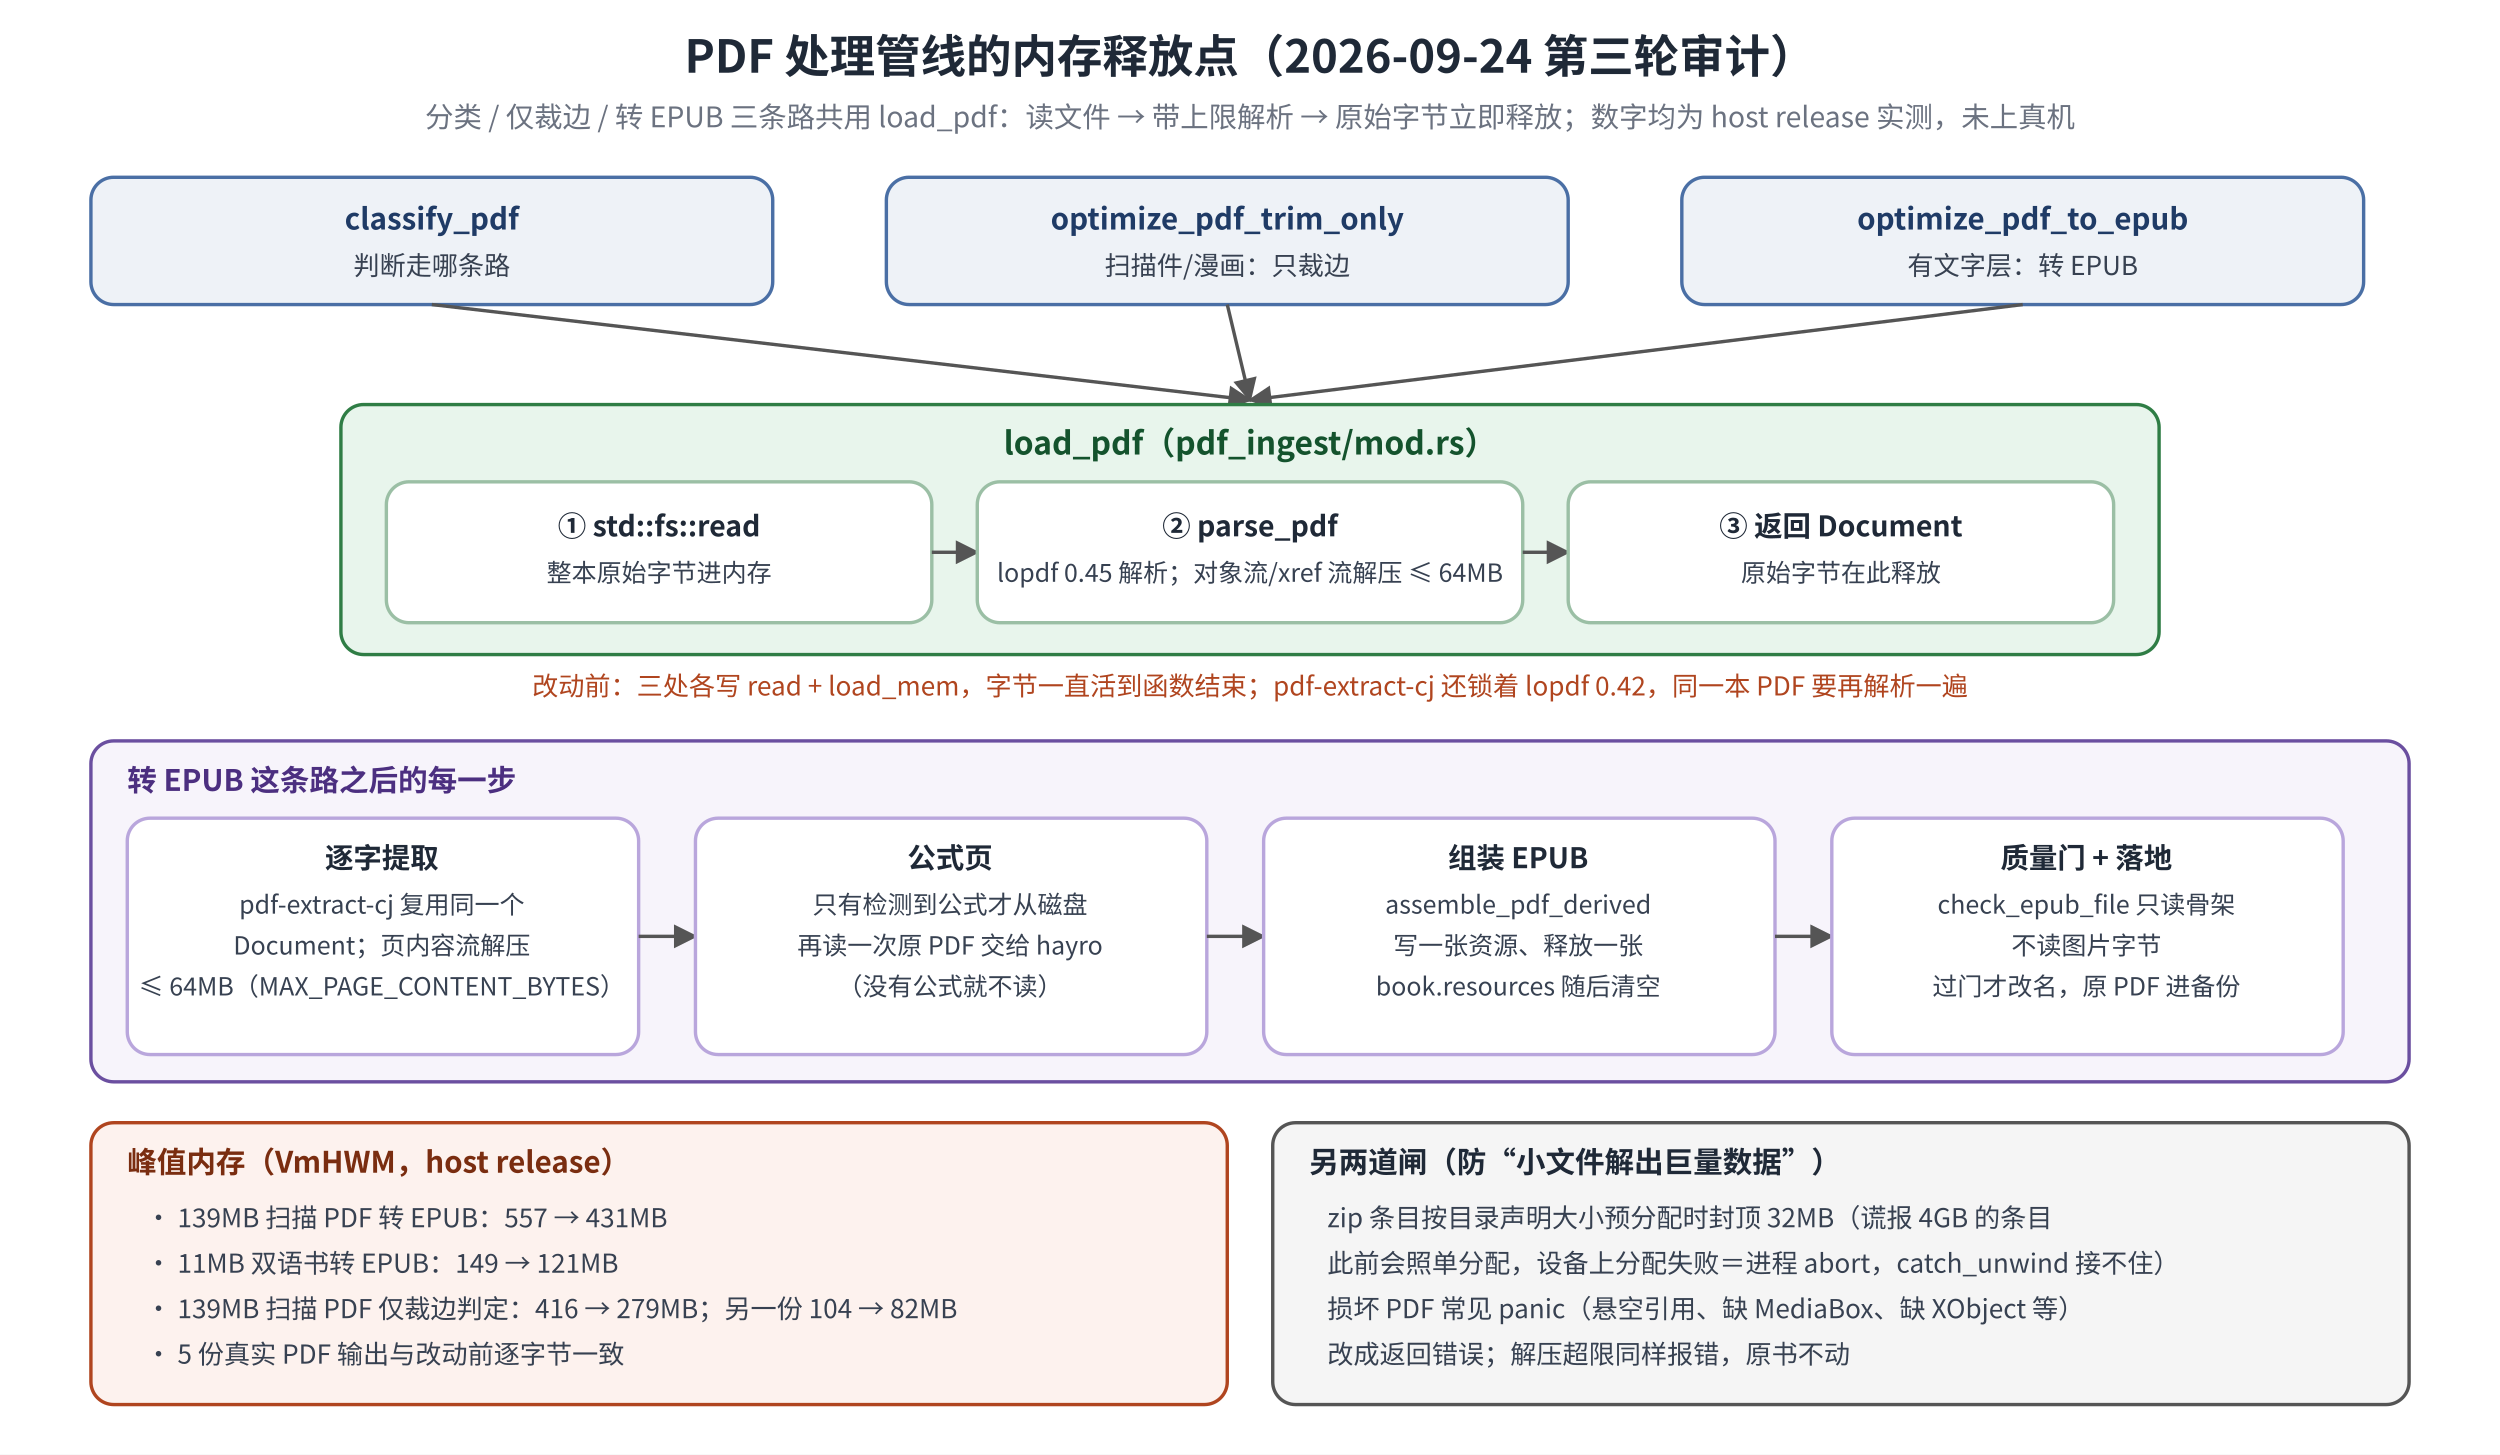
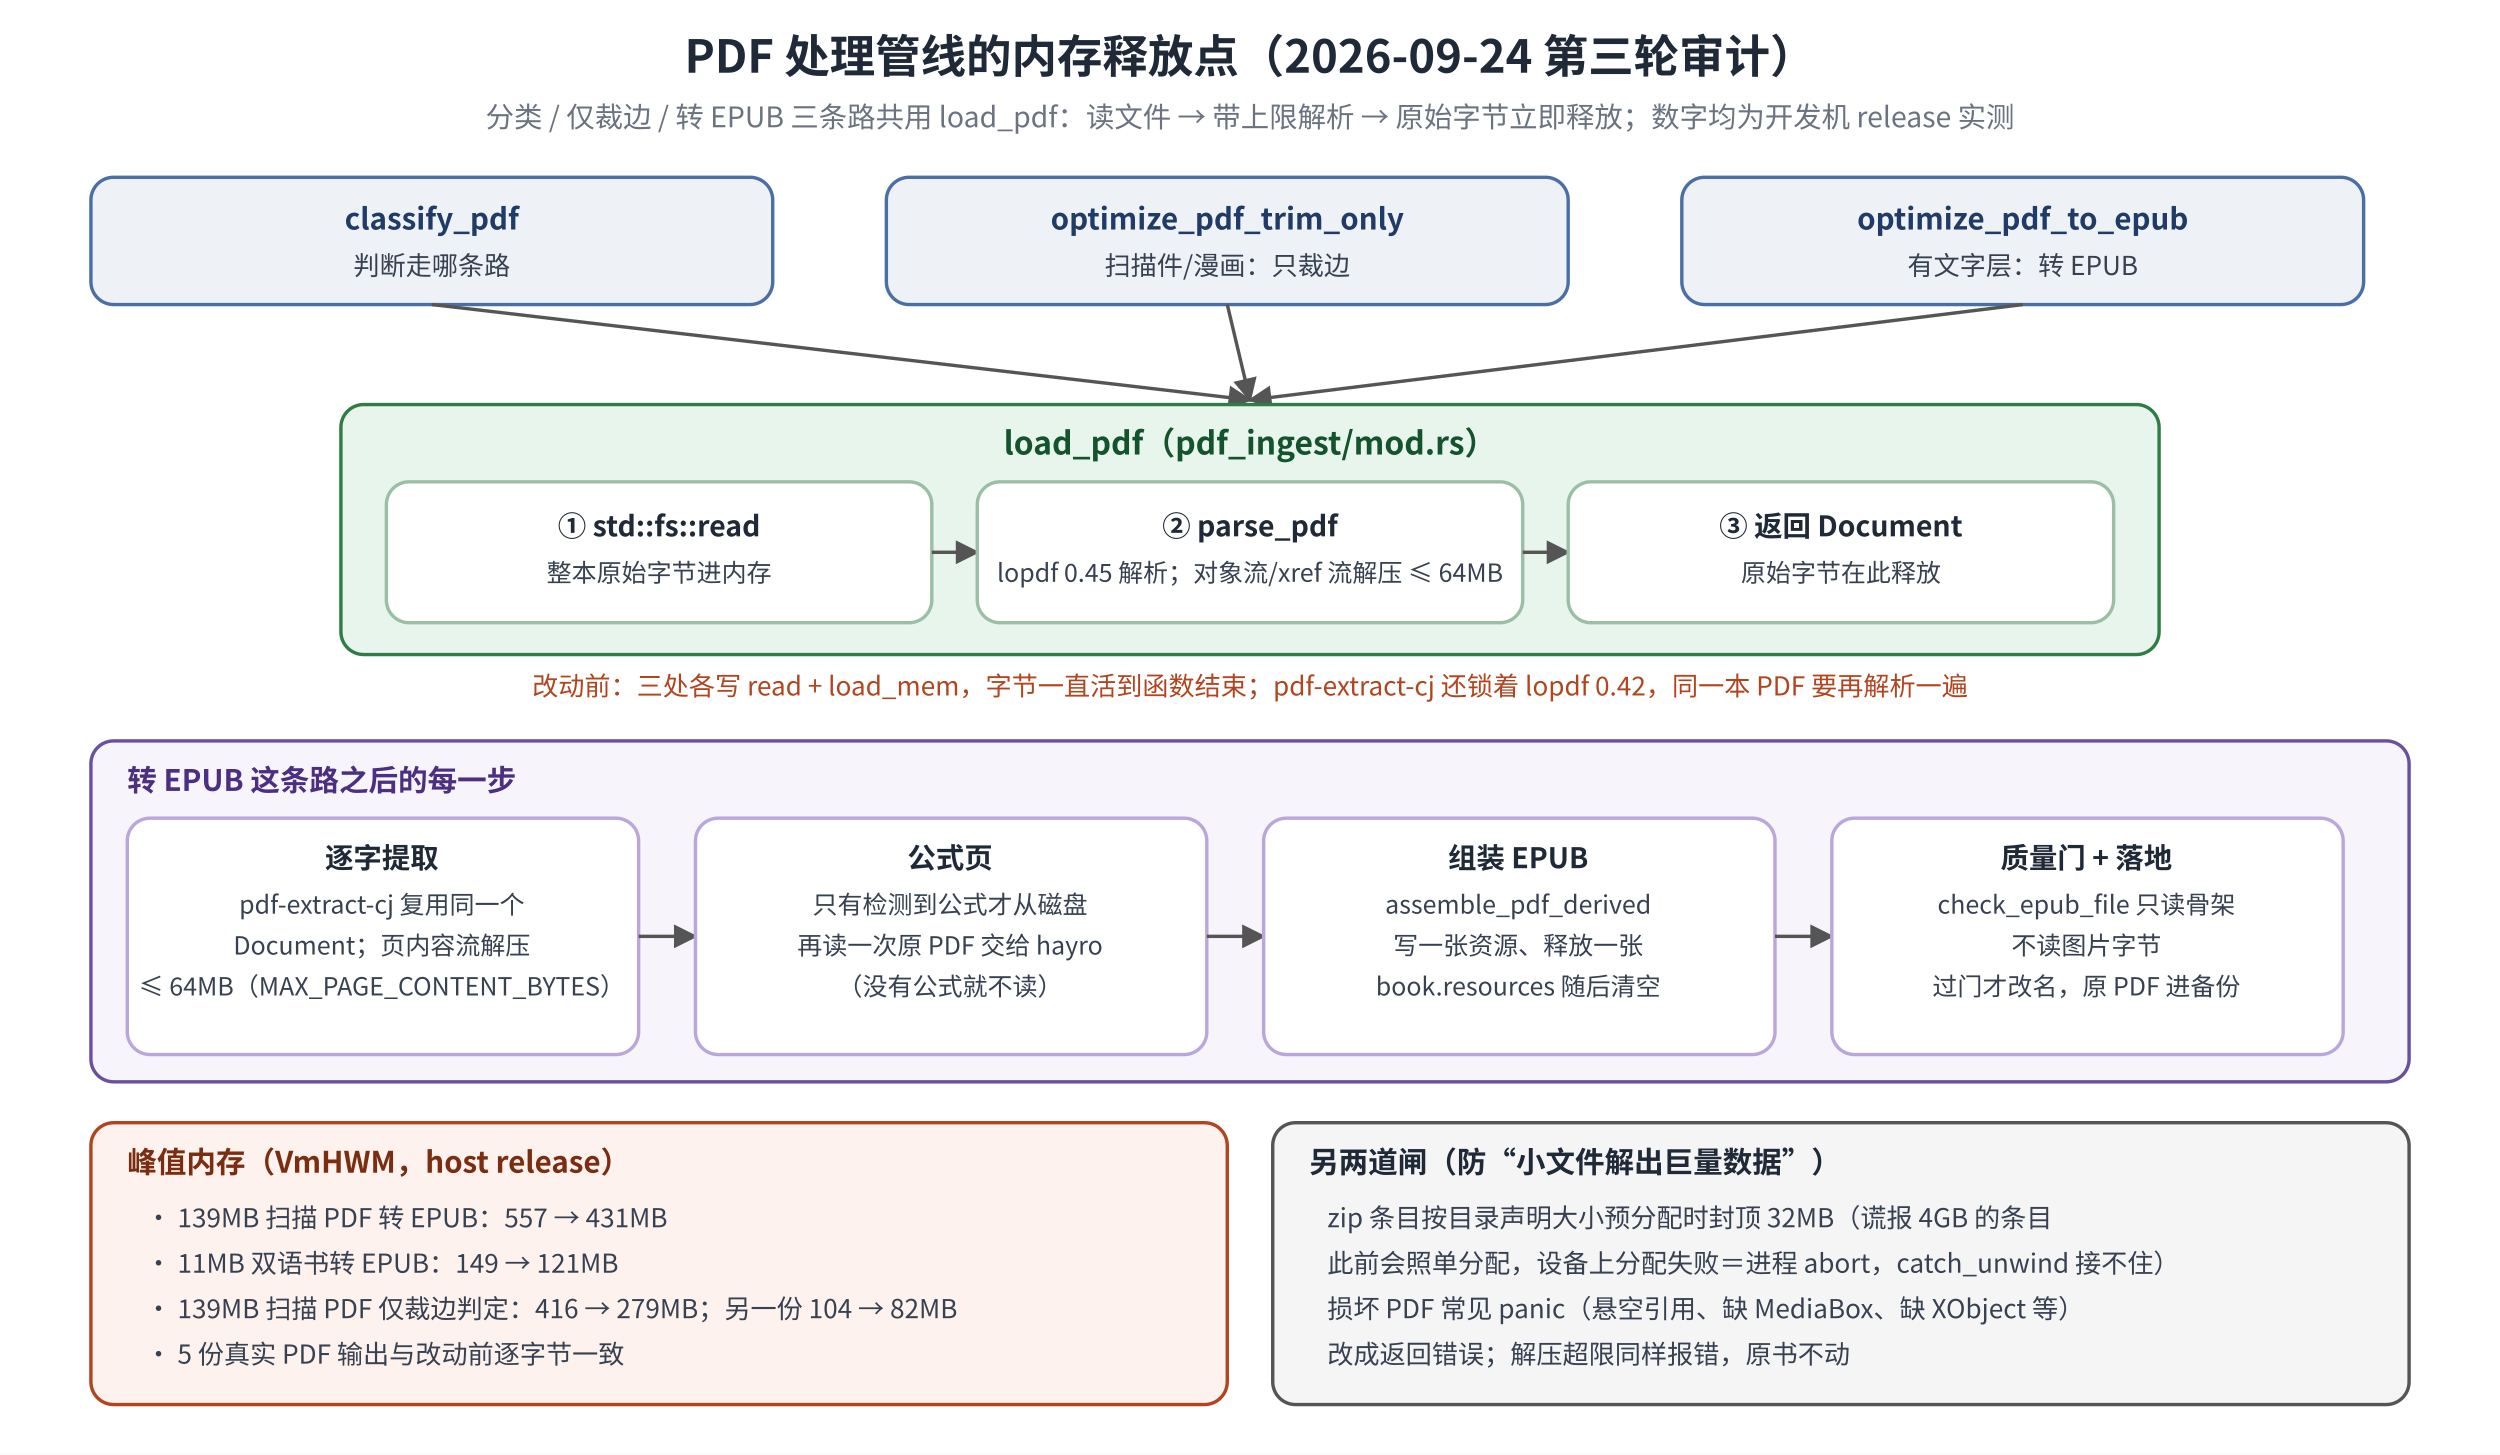
<svg xmlns="http://www.w3.org/2000/svg" width="1100" height="640" viewBox="0 0 1100 640" font-family="Noto Sans CJK SC, sans-serif">
  <defs>
    <marker id="pm-a" viewBox="0 0 10 10" refX="9" refY="5" markerWidth="7" markerHeight="7" orient="auto-start-reverse">
      <path d="M0,0 L10,5 L0,10 z" fill="#555" />
    </marker>
  </defs>
  <rect width="1100" height="640" fill="#ffffff" />
  <text x="550.0" y="32" font-size="20" fill="#1f2937" text-anchor="middle" font-weight="bold">PDF 处理管线的内存释放点（2026-09-24 第三轮审计）</text>
-   <text x="550.0" y="56" font-size="12.5" fill="#6b7280" text-anchor="middle">分类 / 仅裁边 / 转 EPUB 三条路共用 load_pdf：读文件 → 带上限解析 → 原始字节立即释放；数字均为 host release 实测，未上真机</text>
+   <text x="550.0" y="56" font-size="12.5" fill="#6b7280" text-anchor="middle">分类 / 仅裁边 / 转 EPUB 三条路共用 load_pdf：读文件 → 带上限解析 → 原始字节立即释放；数字均为开发机 release 实测</text>
  <rect x="40" y="78" width="300" height="56" rx="10" fill="#eef2f7" stroke="#4a6fa5" stroke-width="1.5" />
  <text x="190" y="101" font-size="13" fill="#1f3b66" text-anchor="middle" font-weight="bold">classify_pdf</text>
  <text x="190" y="121" font-size="11.5" fill="#374151" text-anchor="middle">判断走哪条路</text>
  <line x1="190" y1="134" x2="550" y2="176" stroke="#555" stroke-width="1.5" marker-end="url(#pm-a)" />
  <rect x="390" y="78" width="300" height="56" rx="10" fill="#eef2f7" stroke="#4a6fa5" stroke-width="1.5" />
  <text x="540" y="101" font-size="13" fill="#1f3b66" text-anchor="middle" font-weight="bold">optimize_pdf_trim_only</text>
  <text x="540" y="121" font-size="11.5" fill="#374151" text-anchor="middle">扫描件/漫画：只裁边</text>
  <line x1="540" y1="134" x2="550" y2="176" stroke="#555" stroke-width="1.5" marker-end="url(#pm-a)" />
  <rect x="740" y="78" width="300" height="56" rx="10" fill="#eef2f7" stroke="#4a6fa5" stroke-width="1.5" />
  <text x="890" y="101" font-size="13" fill="#1f3b66" text-anchor="middle" font-weight="bold">optimize_pdf_to_epub</text>
  <text x="890" y="121" font-size="11.5" fill="#374151" text-anchor="middle">有文字层：转 EPUB</text>
  <line x1="890" y1="134" x2="550" y2="176" stroke="#555" stroke-width="1.5" marker-end="url(#pm-a)" />
  <rect x="150" y="178" width="800" height="110" rx="10" fill="#e8f5ec" stroke="#2f7d45" stroke-width="1.5" />
  <text x="550" y="200" font-size="14" fill="#14532d" text-anchor="middle" font-weight="bold">load_pdf（pdf_ingest/mod.rs）</text>
  <rect x="170" y="212" width="240" height="62" rx="10" fill="#ffffff" stroke="#9bbfa5" stroke-width="1.5" />
  <text x="290" y="236" font-size="12.5" fill="#1f2937" text-anchor="middle" font-weight="bold">① std::fs::read</text>
  <text x="290" y="256" font-size="11" fill="#374151" text-anchor="middle">整本原始字节进内存</text>
  <line x1="410" y1="243" x2="430" y2="243" stroke="#555" stroke-width="1.5" marker-end="url(#pm-a)" />
  <rect x="430" y="212" width="240" height="62" rx="10" fill="#ffffff" stroke="#9bbfa5" stroke-width="1.5" />
  <text x="550" y="236" font-size="12.5" fill="#1f2937" text-anchor="middle" font-weight="bold">② parse_pdf</text>
  <text x="550" y="256" font-size="11" fill="#374151" text-anchor="middle">lopdf 0.45 解析；对象流/xref 流解压 ≤ 64MB</text>
  <line x1="670" y1="243" x2="690" y2="243" stroke="#555" stroke-width="1.5" marker-end="url(#pm-a)" />
  <rect x="690" y="212" width="240" height="62" rx="10" fill="#ffffff" stroke="#9bbfa5" stroke-width="1.5" />
  <text x="810" y="236" font-size="12.5" fill="#1f2937" text-anchor="middle" font-weight="bold">③ 返回 Document</text>
  <text x="810" y="256" font-size="11" fill="#374151" text-anchor="middle">原始字节在此释放</text>
  <text x="550" y="306" font-size="11.5" fill="#b0451f" text-anchor="middle">改动前：三处各写 read + load_mem，字节一直活到函数结束；pdf-extract-cj 还锁着 lopdf 0.42，同一本 PDF 要再解析一遍</text>
  <rect x="40" y="326" width="1020" height="150" rx="10" fill="#f7f4fb" stroke="#6b4fa0" stroke-width="1.5" />
  <text x="56" y="348" font-size="13" fill="#4c2f80" text-anchor="start" font-weight="bold">转 EPUB 这条路之后的每一步</text>
  <rect x="56" y="360" width="225" height="104" rx="10" fill="#ffffff" stroke="#b9a6dc" stroke-width="1.5" />
  <text x="168" y="382" font-size="12.5" fill="#1f2937" text-anchor="middle" font-weight="bold">逐字提取</text>
  <text x="168" y="402" font-size="11" fill="#374151" text-anchor="middle">pdf-extract-cj 复用同一个</text>
  <text x="168" y="420" font-size="11" fill="#374151" text-anchor="middle">Document；页内容流解压</text>
  <text x="168" y="438" font-size="11" fill="#374151" text-anchor="middle">≤ 64MB（MAX_PAGE_CONTENT_BYTES）</text>
  <line x1="281" y1="412" x2="306" y2="412" stroke="#555" stroke-width="1.5" marker-end="url(#pm-a)" />
  <rect x="306" y="360" width="225" height="104" rx="10" fill="#ffffff" stroke="#b9a6dc" stroke-width="1.5" />
  <text x="418" y="382" font-size="12.5" fill="#1f2937" text-anchor="middle" font-weight="bold">公式页</text>
  <text x="418" y="402" font-size="11" fill="#374151" text-anchor="middle">只有检测到公式才从磁盘</text>
  <text x="418" y="420" font-size="11" fill="#374151" text-anchor="middle">再读一次原 PDF 交给 hayro</text>
  <text x="418" y="438" font-size="11" fill="#374151" text-anchor="middle">（没有公式就不读）</text>
  <line x1="531" y1="412" x2="556" y2="412" stroke="#555" stroke-width="1.5" marker-end="url(#pm-a)" />
  <rect x="556" y="360" width="225" height="104" rx="10" fill="#ffffff" stroke="#b9a6dc" stroke-width="1.5" />
  <text x="668" y="382" font-size="12.5" fill="#1f2937" text-anchor="middle" font-weight="bold">组装 EPUB</text>
  <text x="668" y="402" font-size="11" fill="#374151" text-anchor="middle">assemble_pdf_derived</text>
  <text x="668" y="420" font-size="11" fill="#374151" text-anchor="middle">写一张资源、释放一张</text>
  <text x="668" y="438" font-size="11" fill="#374151" text-anchor="middle">book.resources 随后清空</text>
  <line x1="781" y1="412" x2="806" y2="412" stroke="#555" stroke-width="1.5" marker-end="url(#pm-a)" />
  <rect x="806" y="360" width="225" height="104" rx="10" fill="#ffffff" stroke="#b9a6dc" stroke-width="1.5" />
  <text x="918" y="382" font-size="12.5" fill="#1f2937" text-anchor="middle" font-weight="bold">质量门 + 落地</text>
  <text x="918" y="402" font-size="11" fill="#374151" text-anchor="middle">check_epub_file 只读骨架</text>
  <text x="918" y="420" font-size="11" fill="#374151" text-anchor="middle">不读图片字节</text>
  <text x="918" y="438" font-size="11" fill="#374151" text-anchor="middle">过门才改名，原 PDF 进备份</text>
  <rect x="40" y="494" width="500" height="124" rx="10" fill="#fdf2ee" stroke="#b0451f" stroke-width="1.5" />
  <text x="56" y="516" font-size="13" fill="#7a2d10" text-anchor="start" font-weight="bold">峰值内存（VmHWM，host release）</text>
  <text x="64" y="540" font-size="11.5" fill="#374151" text-anchor="start">· 139MB 扫描 PDF 转 EPUB：557 → 431MB</text>
  <text x="64" y="560" font-size="11.5" fill="#374151" text-anchor="start">· 11MB 双语书转 EPUB：149 → 121MB</text>
  <text x="64" y="580" font-size="11.5" fill="#374151" text-anchor="start">· 139MB 扫描 PDF 仅裁边判定：416 → 279MB；另一份 104 → 82MB</text>
  <text x="64" y="600" font-size="11.5" fill="#374151" text-anchor="start">· 5 份真实 PDF 输出与改动前逐字节一致</text>
  <rect x="560" y="494" width="500" height="124" rx="10" fill="#f5f5f5" stroke="#555" stroke-width="1.5" />
  <text x="576" y="516" font-size="13" fill="#1f2937" text-anchor="start" font-weight="bold">另两道闸（防“小文件解出巨量数据”）</text>
  <text x="584" y="540" font-size="11.5" fill="#374151" text-anchor="start">zip 条目按目录声明大小预分配时封顶 32MB（谎报 4GB 的条目</text>
  <text x="584" y="560" font-size="11.5" fill="#374151" text-anchor="start">  此前会照单分配，设备上分配失败＝进程 abort，catch_unwind 接不住）</text>
  <text x="584" y="580" font-size="11.5" fill="#374151" text-anchor="start">损坏 PDF 常见 panic（悬空引用、缺 MediaBox、缺 XObject 等）</text>
  <text x="584" y="600" font-size="11.5" fill="#374151" text-anchor="start">  改成返回错误；解压超限同样报错，原书不动</text>
</svg>
